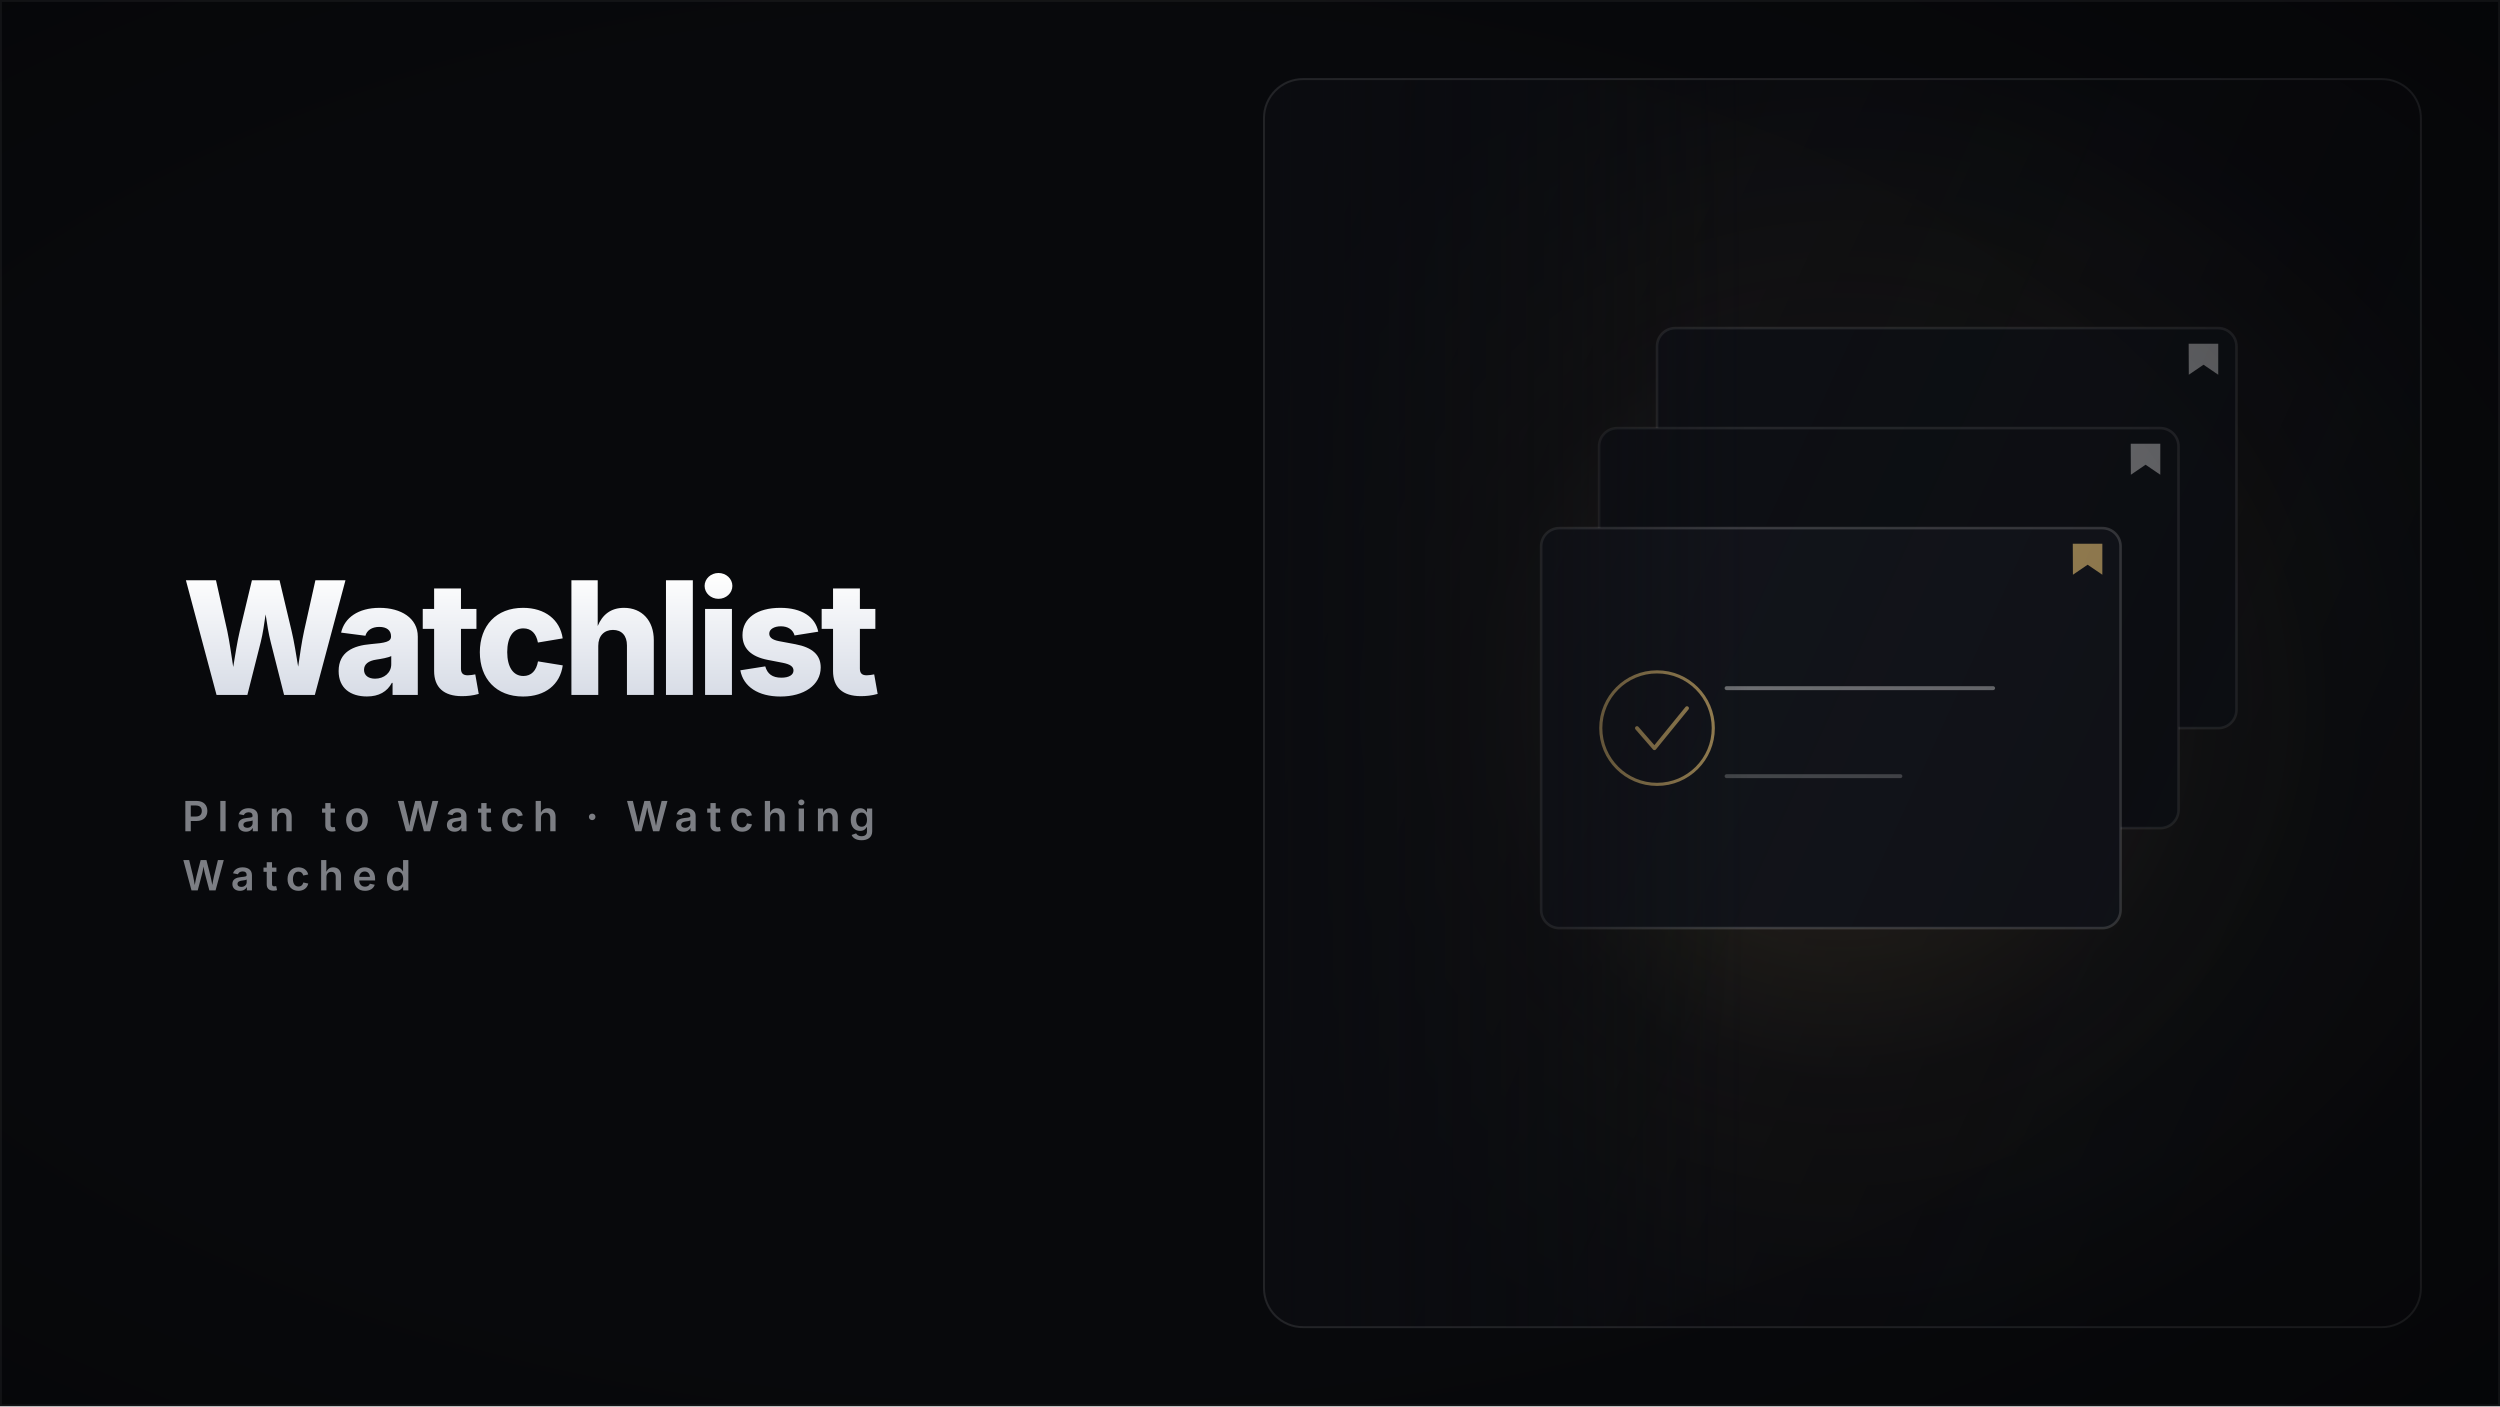
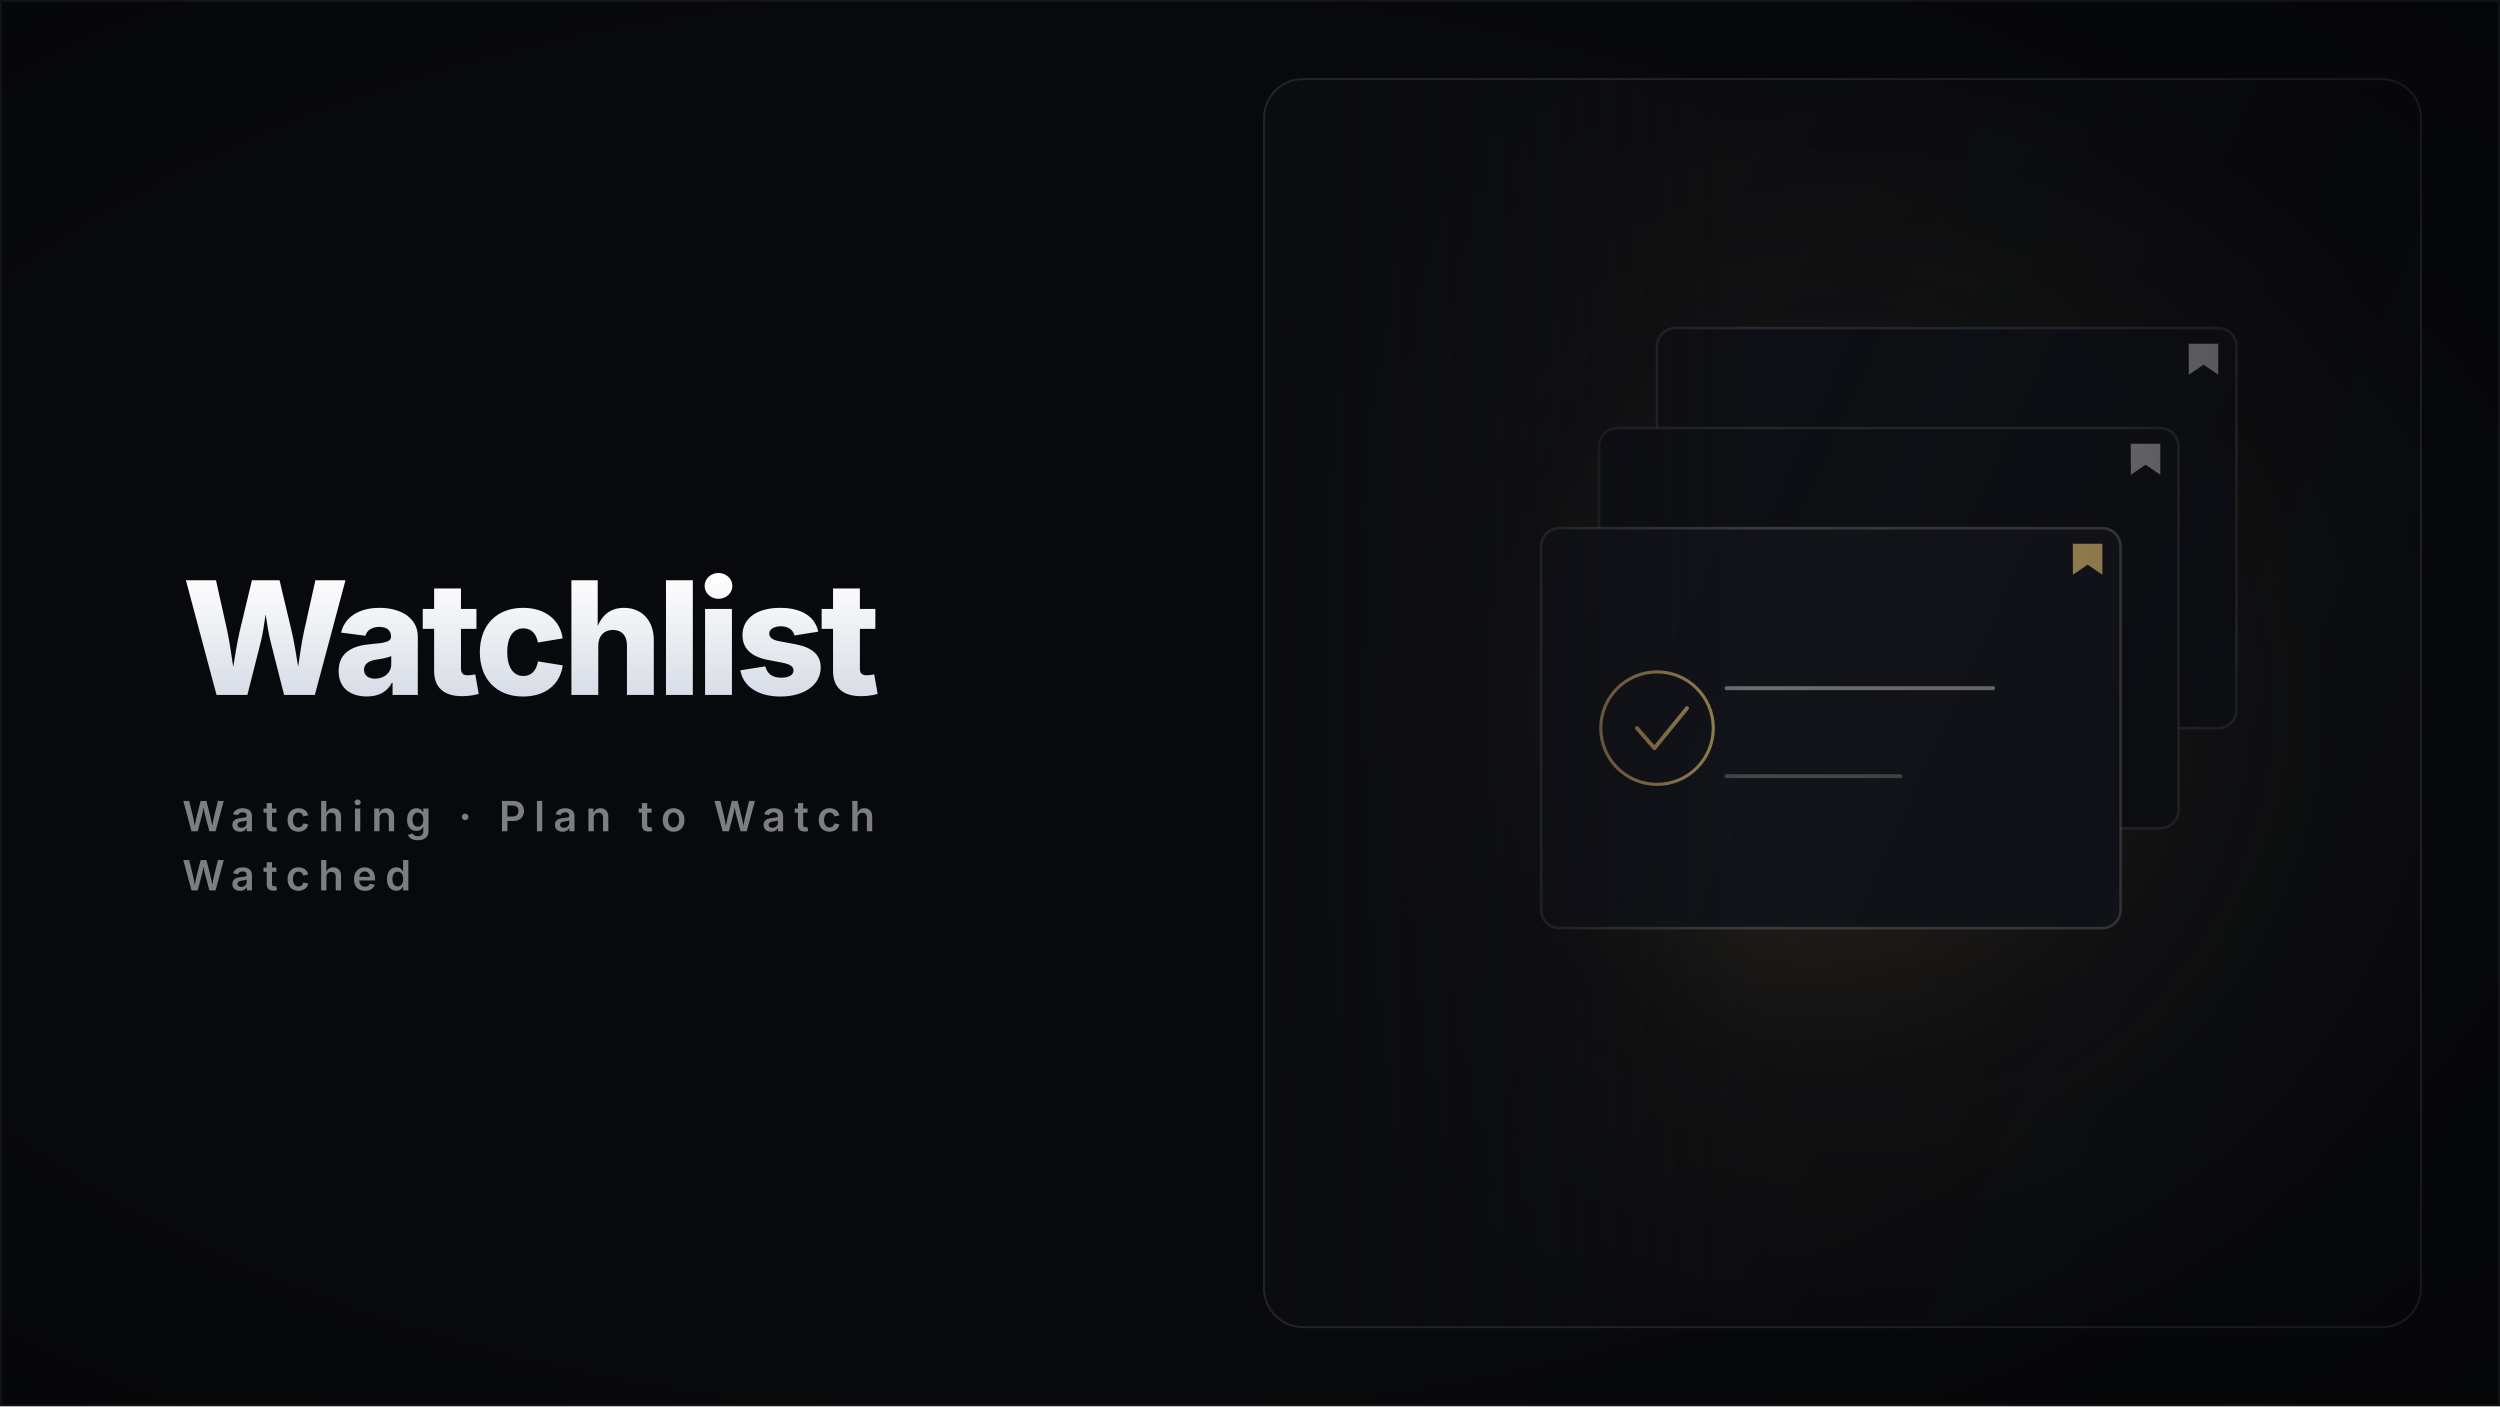
<svg xmlns="http://www.w3.org/2000/svg" width="1920" height="1080" viewBox="0 0 1920 1080" role="img" aria-label="Watchlist — movies collection cover" shape-rendering="geometricPrecision" text-rendering="geometricPrecision">
  <defs>
    <linearGradient id="titleFill" x1="0" y1="0" x2="0" y2="1">
      <stop offset="0" stop-color="#FFFFFF" />
      <stop offset="1" stop-color="#D7DCE6" />
    </linearGradient>
    <linearGradient id="feather" x1="0" y1="0" x2="1" y2="0">
      <stop offset="0" stop-color="#0B0C10" stop-opacity="1" />
      <stop offset="0.6" stop-color="#0B0C10" stop-opacity="0.55" />
      <stop offset="1" stop-color="#0B0C10" stop-opacity="0" />
    </linearGradient>
    <linearGradient id="panelShade" x1="0" y1="0" x2="1" y2="0.5">
      <stop offset="0" stop-color="rgba(6,7,10,0)" />
      <stop offset="1" stop-color="rgba(6,7,10,0.42)" />
    </linearGradient>
    <radialGradient id="vignette" cx="0.42" cy="0.5" r="0.85">
      <stop offset="0.55" stop-color="rgba(0,0,0,0)" />
      <stop offset="1" stop-color="rgba(0,0,0,0.45)" />
    </radialGradient>
    <clipPath id="cardClip">
      <rect x="970" y="60" width="890" height="960" rx="30" />
    </clipPath>
    <linearGradient id="ivoryS" x1="0" y1="0" x2="1" y2="1">
      <stop offset="0" stop-color="#FFFFFF" />
      <stop offset="1" stop-color="#9AA2B4" />
    </linearGradient>
    <radialGradient id="glow" cx="0.5" cy="0.5" r="0.5">
      <stop offset="0" stop-color="#C8A96A" stop-opacity="0.26" />
      <stop offset="0.55" stop-color="#C8A96A" stop-opacity="0.05" />
      <stop offset="1" stop-color="#C8A96A" stop-opacity="0" />
    </radialGradient>
    <linearGradient id="beamG" x1="0" y1="0" x2="0" y2="1">
      <stop offset="0" stop-color="#FFFFFF" stop-opacity="0.34" />
      <stop offset="1" stop-color="#FFFFFF" stop-opacity="0" />
    </linearGradient>
    <linearGradient id="barG" x1="0" y1="1" x2="0" y2="0">
      <stop offset="0" stop-color="#3A3F4D" />
      <stop offset="0.6" stop-color="#C9CEDB" />
      <stop offset="1" stop-color="#FFFFFF" />
    </linearGradient>
    <linearGradient id="colG" x1="0" y1="1" x2="0" y2="0">
      <stop offset="0" stop-color="#4A5060" stop-opacity="0.85" />
      <stop offset="1" stop-color="#E8ECF4" />
    </linearGradient>
    <radialGradient id="disc" cx="0.38" cy="0.34" r="0.75">
      <stop offset="0" stop-color="#FFFFFF" stop-opacity="0.9" />
      <stop offset="1" stop-color="#C8A96A" stop-opacity="0.12" />
    </radialGradient>
    <style>
      .glow { animation: glowPulse 11s ease-in-out infinite; }
      @keyframes glowPulse { 0%,100% { opacity: 0.68; } 50% { opacity: 1; } }
      @media (prefers-reduced-motion: reduce) { .glow { animation: none; } }
    </style>
  </defs>
  <rect x="0" y="0" width="1920" height="1080" fill="#08090C" />
  <rect x="970" y="60" width="890" height="960" rx="30" fill="#0B0C10" />
  <g clip-path="url(#cardClip)">
    <g>
      <circle cx="1415" cy="540" r="528" fill="url(#glow)" class="glow" />
      <rect x="1272.6" y="252" width="445" height="307.2" rx="14" fill="#0F1116" stroke="rgba(255,255,255,0.12)" stroke-width="2" />
      <path d="M 1680.9 264 h 22.7 v 23.8 l -11.3 -7.7 l -11.3 7.7 Z" fill="rgba(255,255,255,0.5)" />
      <rect x="1228.1" y="328.8" width="445" height="307.2" rx="14" fill="#0F1116" stroke="rgba(255,255,255,0.12)" stroke-width="2" />
      <path d="M 1636.4 340.8 h 22.7 v 23.8 l -11.3 -7.7 l -11.3 7.7 Z" fill="rgba(255,255,255,0.5)" />
      <rect x="1183.6" y="405.6" width="445" height="307.2" rx="14" fill="#15171E" stroke="rgba(255,255,255,0.22)" stroke-width="2" />
      <circle cx="1272.6" cy="559.2" r="43.2" fill="none" stroke="#C8A96A" stroke-width="2.4" />
      <path d="M 1257.2 559.2 l 13.4 15.4 l 25 -30.7" fill="none" stroke="#C8A96A" stroke-width="3" stroke-linecap="round" stroke-linejoin="round" />
      <line x1="1326" y1="528.5" x2="1530.7" y2="528.5" stroke="rgba(255,255,255,0.5)" stroke-width="3" stroke-linecap="round" />
      <line x1="1326" y1="596.1" x2="1459.5" y2="596.1" stroke="rgba(255,255,255,0.28)" stroke-width="3" stroke-linecap="round" />
      <path d="M 1591.9 417.6 h 22.7 v 23.8 l -11.3 -7.7 l -11.3 7.7 Z" fill="#C8A96A" />
    </g>
    <rect x="970" y="60" width="890" height="960" fill="url(#panelShade)" />
    <rect x="970" y="60" width="373.8" height="960" fill="url(#feather)" />
  </g>
  <rect x="970.75" y="60.75" width="888.5" height="958.5" rx="30" fill="none" stroke="rgba(255,255,255,0.10)" stroke-width="1.5" />
  <rect x="0" y="0" width="1920" height="1080" fill="url(#vignette)" />
  <g>
    <text x="140" y="533.7" font-family="Inter" font-size="121" font-weight="800" letter-spacing="-4.24" fill="url(#titleFill)">Watchlist</text>
-     <text x="140" y="638.4" font-family="Inter" font-size="32" font-weight="600" letter-spacing="6.40" fill="rgba(231,235,243,0.52)">Plan to Watch  ·  Watching</text>
+     <text x="140" y="638.4" font-family="Inter" font-size="32" font-weight="600" letter-spacing="6.40" fill="rgba(231,235,243,0.52)">Watching  ·  Plan to Watch</text>
    <text x="140" y="683.8" font-family="Inter" font-size="32" font-weight="600" letter-spacing="6.40" fill="rgba(231,235,243,0.52)">Watched</text>
  </g>
  <rect x="0.75" y="0.75" width="1918.5" height="1078.5" fill="none" stroke="rgba(255,255,255,0.05)" stroke-width="1.5" />
</svg>
